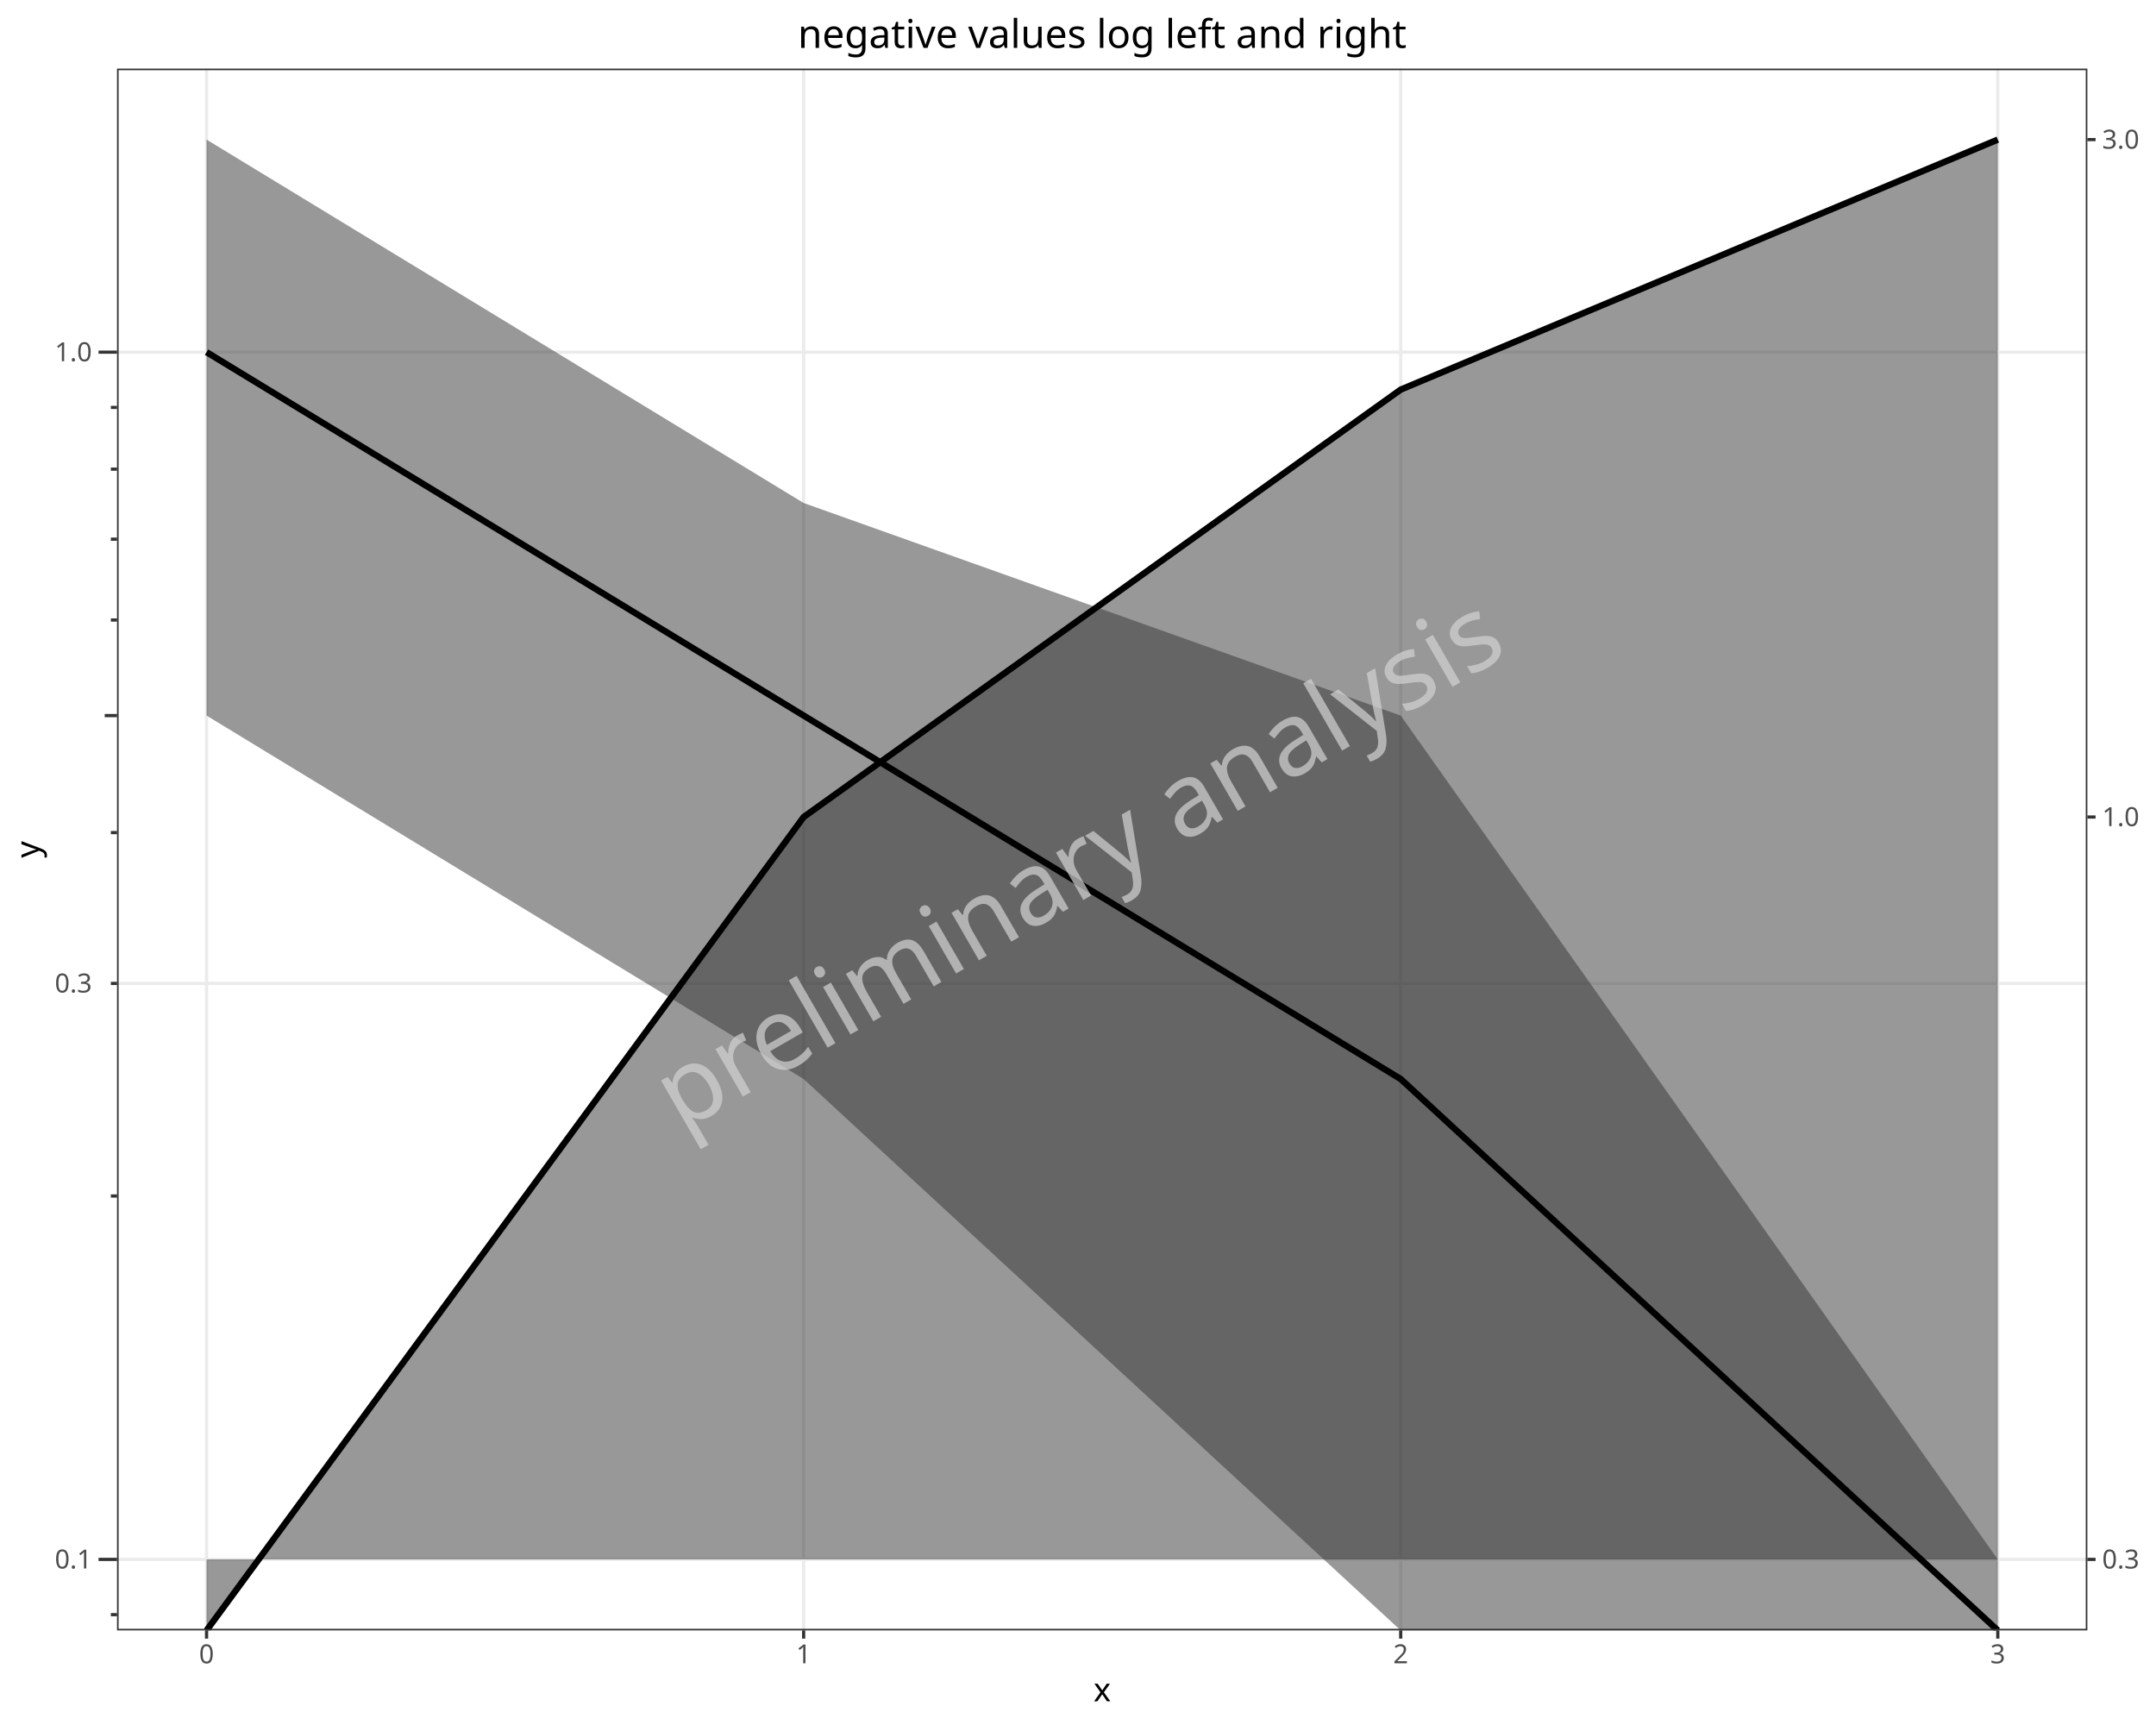
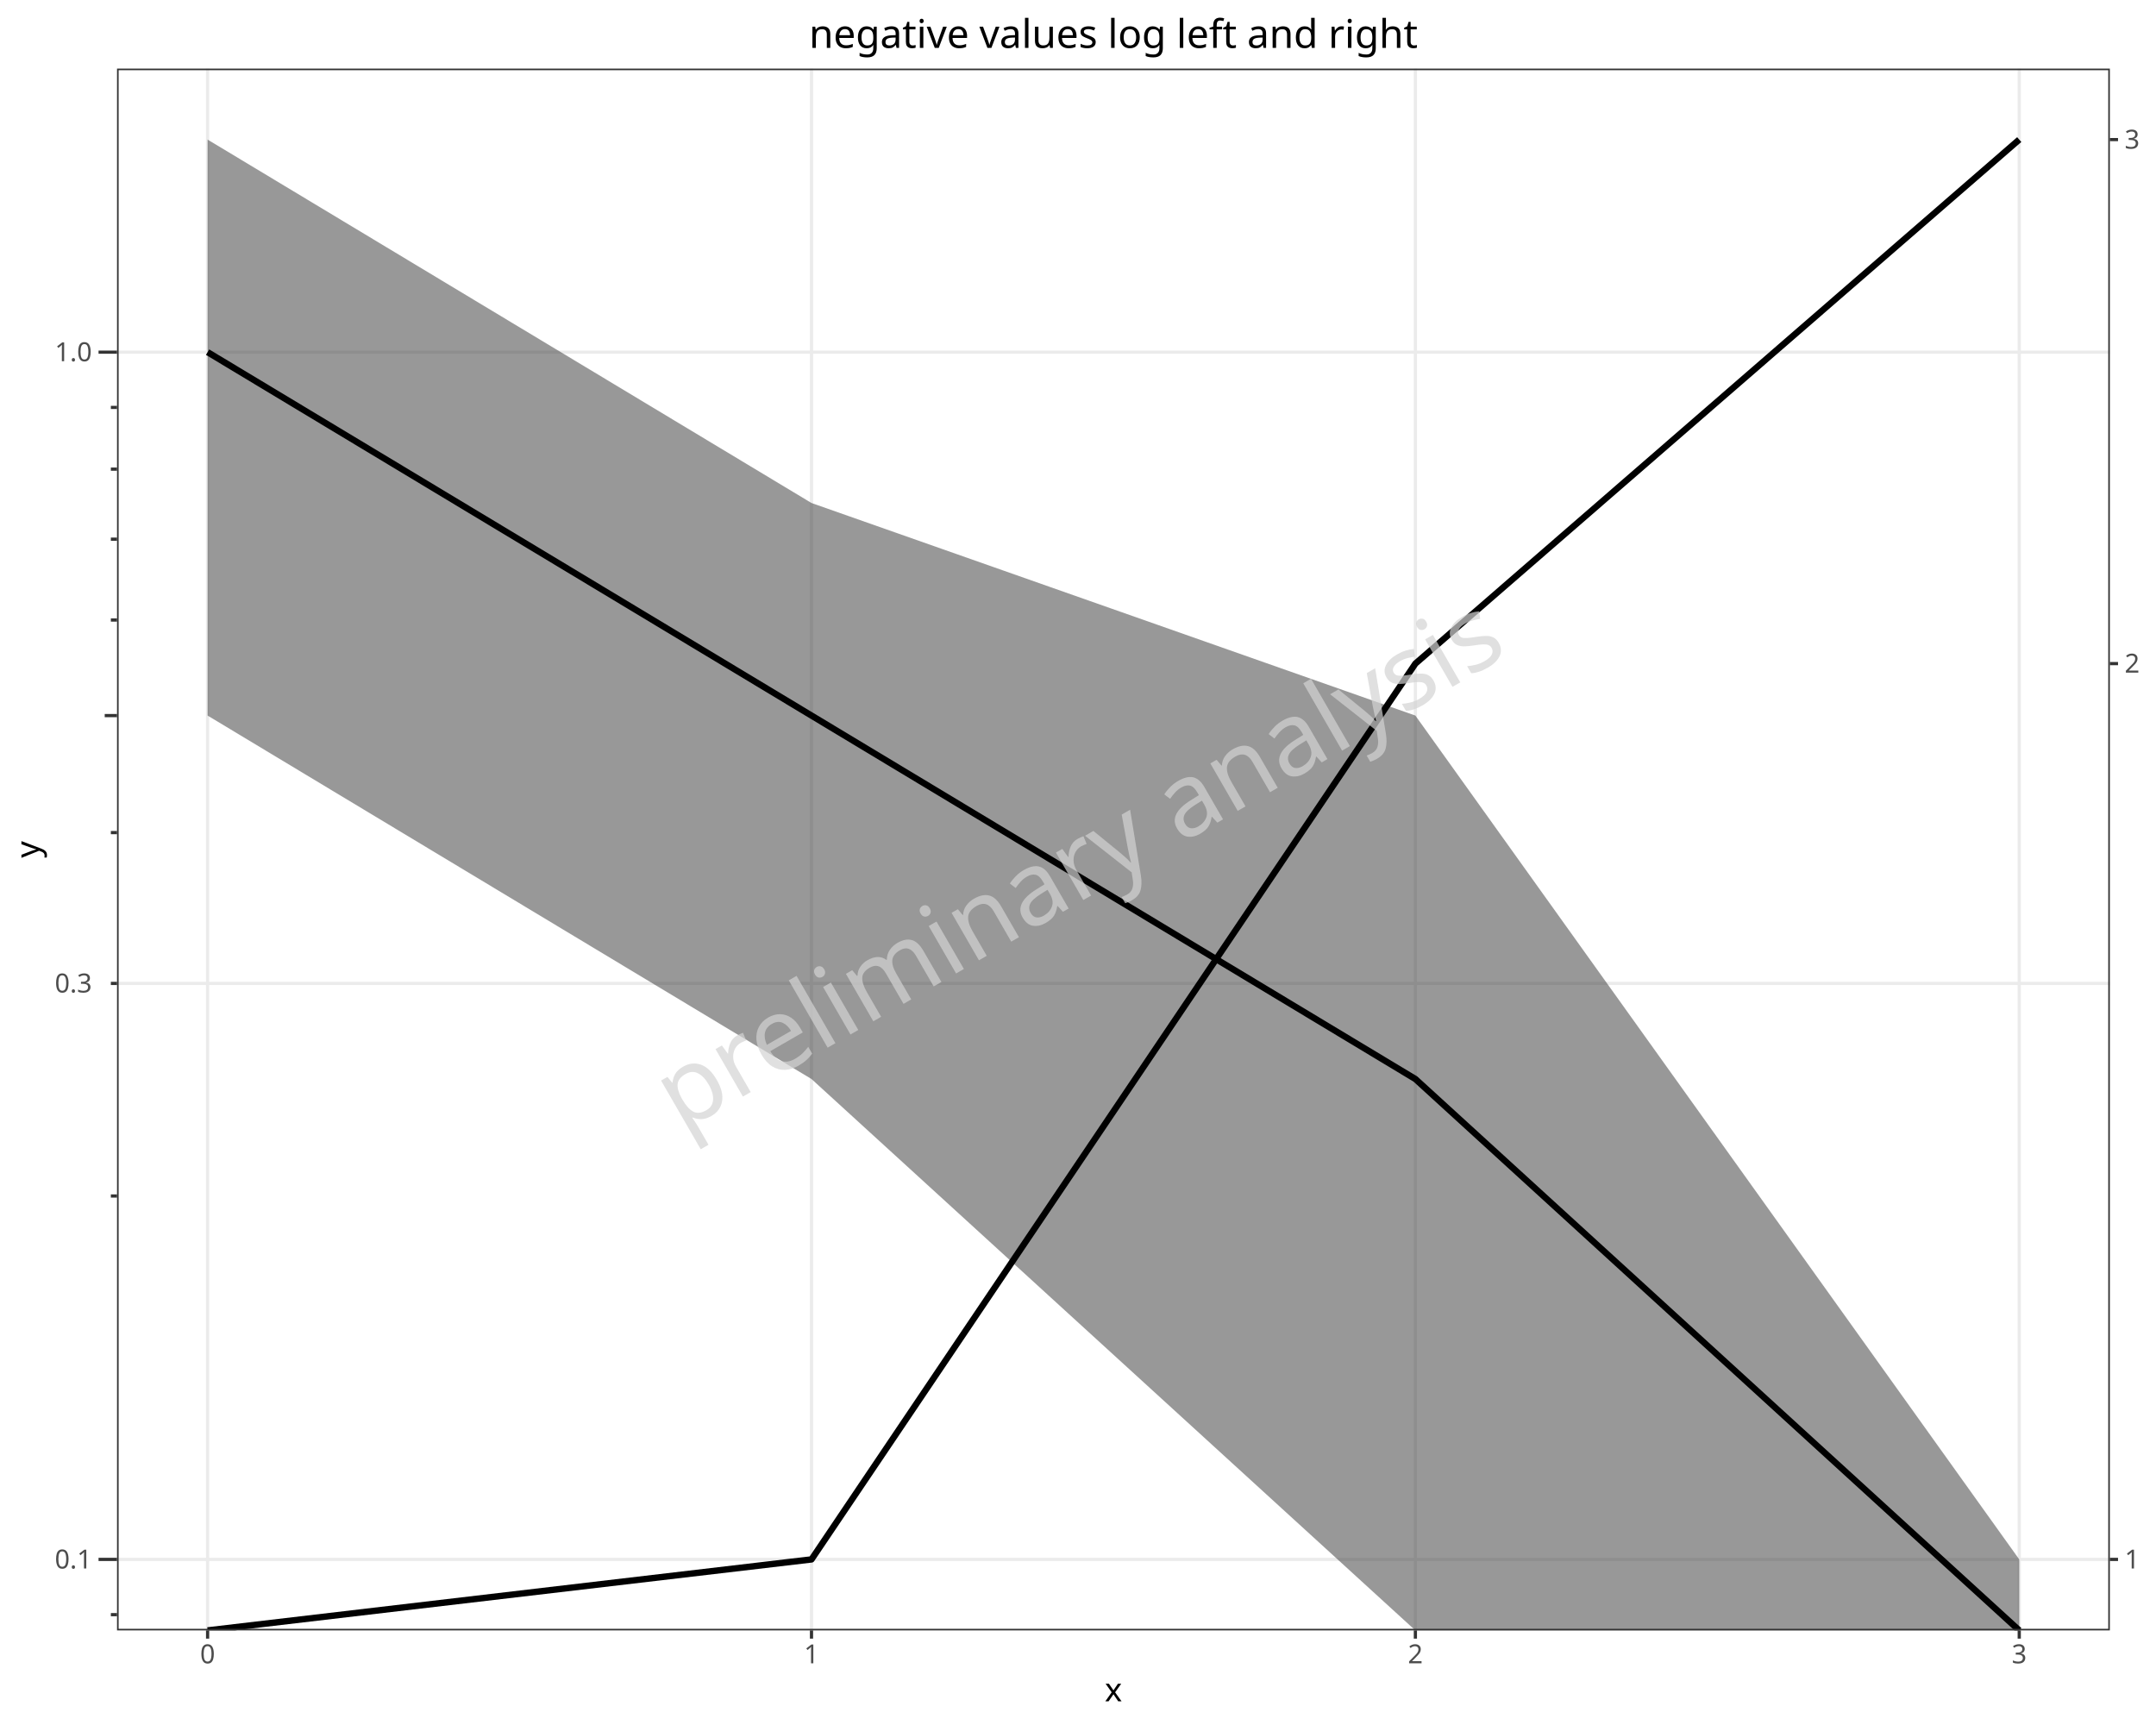
<svg xmlns="http://www.w3.org/2000/svg" class="svglite" data-engine-version="2.0" width="720.00pt" height="576.00pt" viewBox="0 0 720.00 576.00">
  <defs>
    <style type="text/css">
    .svglite line, .svglite polyline, .svglite polygon, .svglite path, .svglite rect, .svglite circle {
      fill: none;
      stroke: #000000;
      stroke-linecap: round;
      stroke-linejoin: round;
      stroke-miterlimit: 10.00;
    }
  </style>
  </defs>
  <rect width="100%" height="100%" style="stroke: none; fill: #FFFFFF;" />
  <defs>
    <clipPath id="cpMC4wMHw3MjAuMDB8MC4wMHw1NzYuMDA=">
      <rect x="0.00" y="0.00" width="720.00" height="576.00" />
    </clipPath>
  </defs>
  <g clip-path="url(#cpMC4wMHw3MjAuMDB8MC4wMHw1NzYuMDA=)">
    <rect x="0" y="0.00" width="720.00" height="576.00" style="stroke-width: 1.07; stroke: #FFFFFF; fill: #FFFFFF;" />
  </g>
  <defs>
-     <clipPath id="cpMzkuMDh8Njk3LjA4fDIyLjkwfDU0NC40Mg==">
-       <rect x="39.08" y="22.90" width="658.00" height="521.51" />
+     <clipPath id="cpMzkuMDh8NzA0LjU5fDIyLjkwfDU0NC40Mg==">
+       <rect x="39.08" y="22.90" width="665.51" height="521.51" />
    </clipPath>
  </defs>
-   <g clip-path="url(#cpMzkuMDh8Njk3LjA4fDIyLjkwfDU0NC40Mg==)">
-     <rect x="39.08" y="22.90" width="658.00" height="521.51" style="stroke-width: 1.07; stroke: none; fill: #FFFFFF;" />
-     <polyline points="39.08,520.71 697.08,520.71 " style="stroke-width: 1.07; stroke: #EBEBEB; stroke-linecap: butt;" />
-     <polyline points="39.08,328.38 697.08,328.38 " style="stroke-width: 1.07; stroke: #EBEBEB; stroke-linecap: butt;" />
-     <polyline points="39.08,117.59 697.08,117.59 " style="stroke-width: 1.07; stroke: #EBEBEB; stroke-linecap: butt;" />
-     <polyline points="68.98,544.42 68.98,22.90 " style="stroke-width: 1.07; stroke: #EBEBEB; stroke-linecap: butt;" />
-     <polyline points="268.38,544.42 268.38,22.90 " style="stroke-width: 1.07; stroke: #EBEBEB; stroke-linecap: butt;" />
-     <polyline points="467.77,544.42 467.77,22.90 " style="stroke-width: 1.07; stroke: #EBEBEB; stroke-linecap: butt;" />
-     <polyline points="667.17,544.42 667.17,22.90 " style="stroke-width: 1.07; stroke: #EBEBEB; stroke-linecap: butt;" />
-     <polygon points="68.98,46.61 268.38,167.96 467.77,238.94 667.17,520.71 667.17,544.42 467.77,544.42 268.38,360.30 68.98,238.94 " style="stroke-width: 0.00; stroke: none; stroke-linecap: butt; fill: #333333; fill-opacity: 0.50;" />
-     <polyline points="68.98,46.61 268.38,167.96 467.77,238.94 667.17,520.71 " style="stroke-width: 1.07; stroke: none; stroke-linecap: butt;" />
-     <polyline points="667.17,544.42 467.77,544.42 268.38,360.30 68.98,238.94 " style="stroke-width: 1.07; stroke: none; stroke-linecap: butt;" />
-     <polygon points="68.98,520.71 268.38,520.71 467.77,520.71 667.17,520.71 667.17,46.61 467.77,130.09 268.38,272.81 68.98,544.42 " style="stroke-width: 0.00; stroke: none; stroke-linecap: butt; fill: #333333; fill-opacity: 0.50;" />
-     <polyline points="68.98,520.71 268.38,520.71 467.77,520.71 667.17,520.71 " style="stroke-width: 1.07; stroke: none; stroke-linecap: butt;" />
-     <polyline points="667.17,46.61 467.77,130.09 268.38,272.81 68.98,544.42 " style="stroke-width: 1.07; stroke: none; stroke-linecap: butt;" />
-     <polyline points="68.98,117.59 268.38,238.94 467.77,360.30 667.17,544.42 " style="stroke-width: 2.13; stroke-linecap: butt;" />
-     <polyline points="68.98,544.42 268.38,272.81 467.77,130.09 667.17,46.61 " style="stroke-width: 2.13; stroke-linecap: butt;" />
-     <rect x="39.08" y="22.90" width="658.00" height="521.51" style="stroke-width: 1.07; stroke: #333333;" />
+   <g clip-path="url(#cpMzkuMDh8NzA0LjU5fDIyLjkwfDU0NC40Mg==)">
+     <rect x="39.08" y="22.90" width="665.51" height="521.51" style="stroke-width: 1.07; stroke: none; fill: #FFFFFF;" />
+     <polyline points="39.08,520.71 704.59,520.71 " style="stroke-width: 1.07; stroke: #EBEBEB; stroke-linecap: butt;" />
+     <polyline points="39.08,328.38 704.59,328.38 " style="stroke-width: 1.07; stroke: #EBEBEB; stroke-linecap: butt;" />
+     <polyline points="39.08,117.59 704.59,117.59 " style="stroke-width: 1.07; stroke: #EBEBEB; stroke-linecap: butt;" />
+     <polyline points="69.33,544.42 69.33,22.90 " style="stroke-width: 1.07; stroke: #EBEBEB; stroke-linecap: butt;" />
+     <polyline points="271.00,544.42 271.00,22.90 " style="stroke-width: 1.07; stroke: #EBEBEB; stroke-linecap: butt;" />
+     <polyline points="472.67,544.42 472.67,22.90 " style="stroke-width: 1.07; stroke: #EBEBEB; stroke-linecap: butt;" />
+     <polyline points="674.33,544.42 674.33,22.90 " style="stroke-width: 1.07; stroke: #EBEBEB; stroke-linecap: butt;" />
+     <polygon points="69.33,46.61 271.00,167.96 472.67,238.94 674.33,520.71 674.33,544.42 472.67,544.42 271.00,360.30 69.33,238.94 " style="stroke-width: 0.00; stroke: none; stroke-linecap: butt; fill: #333333; fill-opacity: 0.50;" />
+     <polyline points="69.33,46.61 271.00,167.96 472.67,238.94 674.33,520.71 " style="stroke-width: 1.07; stroke: none; stroke-linecap: butt;" />
+     <polyline points="674.33,544.42 472.67,544.42 271.00,360.30 69.33,238.94 " style="stroke-width: 1.07; stroke: none; stroke-linecap: butt;" />
+     <polygon points="69.33,544.42 271.00,520.71 472.67,221.59 674.33,46.61 674.33,46.61 472.67,221.59 271.00,520.71 69.33,544.42 " style="stroke-width: 0.00; stroke: none; stroke-linecap: butt; fill: #333333; fill-opacity: 0.50;" />
+     <polyline points="69.33,544.42 271.00,520.71 472.67,221.59 674.33,46.61 " style="stroke-width: 1.07; stroke: none; stroke-linecap: butt;" />
+     <polyline points="674.33,46.61 472.67,221.59 271.00,520.71 69.33,544.42 " style="stroke-width: 1.07; stroke: none; stroke-linecap: butt;" />
+     <polyline points="69.33,117.59 271.00,238.94 472.67,360.30 674.33,544.42 " style="stroke-width: 2.13; stroke-linecap: butt;" />
+     <polyline points="69.33,544.42 271.00,520.71 472.67,221.59 674.33,46.61 " style="stroke-width: 2.13; stroke-linecap: butt;" />
+     <rect x="39.08" y="22.90" width="665.51" height="521.51" style="stroke-width: 1.07; stroke: #333333;" />
  </g>
  <g clip-path="url(#cpMC4wMHw3MjAuMDB8MC4wMHw1NzYuMDA=)">
    <text x="30.72" y="523.74" text-anchor="end" style="font-size: 8.80px; fill: #4D4D4D; font-family: sans;" textLength="12.23px" lengthAdjust="spacingAndGlyphs">0.1</text>
    <text x="30.72" y="331.40" text-anchor="end" style="font-size: 8.80px; fill: #4D4D4D; font-family: sans;" textLength="12.23px" lengthAdjust="spacingAndGlyphs">0.3</text>
    <text x="30.72" y="120.62" text-anchor="end" style="font-size: 8.80px; fill: #4D4D4D; font-family: sans;" textLength="12.23px" lengthAdjust="spacingAndGlyphs">1.0</text>
    <polyline points="32.91,520.71 39.08,520.71 " style="stroke-width: 1.07; stroke: #333333; stroke-linecap: butt;" />
    <polyline points="32.91,117.59 39.08,117.59 " style="stroke-width: 1.07; stroke: #333333; stroke-linecap: butt;" />
    <polyline points="34.97,238.94 39.08,238.94 " style="stroke-width: 1.07; stroke: #333333; stroke-linecap: butt;" />
    <polyline points="37.02,539.16 39.08,539.16 " style="stroke-width: 1.07; stroke: #333333; stroke-linecap: butt;" />
    <polyline points="37.02,399.36 39.08,399.36 " style="stroke-width: 1.07; stroke: #333333; stroke-linecap: butt;" />
    <polyline points="37.02,328.38 39.08,328.38 " style="stroke-width: 1.07; stroke: #333333; stroke-linecap: butt;" />
    <polyline points="37.02,278.01 39.08,278.01 " style="stroke-width: 1.07; stroke: #333333; stroke-linecap: butt;" />
    <polyline points="37.02,207.03 39.08,207.03 " style="stroke-width: 1.07; stroke: #333333; stroke-linecap: butt;" />
    <polyline points="37.02,180.04 39.08,180.04 " style="stroke-width: 1.07; stroke: #333333; stroke-linecap: butt;" />
    <polyline points="37.02,156.66 39.08,156.66 " style="stroke-width: 1.07; stroke: #333333; stroke-linecap: butt;" />
    <polyline points="37.02,136.04 39.08,136.04 " style="stroke-width: 1.07; stroke: #333333; stroke-linecap: butt;" />
-     <polyline points="699.82,520.71 697.08,520.71 " style="stroke-width: 1.07; stroke: #333333; stroke-linecap: butt;" />
-     <polyline points="699.82,272.81 697.08,272.81 " style="stroke-width: 1.07; stroke: #333333; stroke-linecap: butt;" />
-     <polyline points="699.82,46.61 697.08,46.61 " style="stroke-width: 1.07; stroke: #333333; stroke-linecap: butt;" />
-     <text x="702.01" y="523.74" style="font-size: 8.80px; fill: #4D4D4D; font-family: sans;" textLength="12.23px" lengthAdjust="spacingAndGlyphs">0.3</text>
-     <text x="702.01" y="275.84" style="font-size: 8.80px; fill: #4D4D4D; font-family: sans;" textLength="12.23px" lengthAdjust="spacingAndGlyphs">1.0</text>
-     <text x="702.01" y="49.64" style="font-size: 8.80px; fill: #4D4D4D; font-family: sans;" textLength="12.23px" lengthAdjust="spacingAndGlyphs">3.0</text>
-     <polyline points="68.98,547.16 68.98,544.42 " style="stroke-width: 1.07; stroke: #333333; stroke-linecap: butt;" />
-     <polyline points="268.38,547.16 268.38,544.42 " style="stroke-width: 1.07; stroke: #333333; stroke-linecap: butt;" />
-     <polyline points="467.77,547.16 467.77,544.42 " style="stroke-width: 1.07; stroke: #333333; stroke-linecap: butt;" />
-     <polyline points="667.17,547.16 667.17,544.42 " style="stroke-width: 1.07; stroke: #333333; stroke-linecap: butt;" />
-     <text x="68.98" y="555.40" text-anchor="middle" style="font-size: 8.80px; fill: #4D4D4D; font-family: sans;" textLength="4.89px" lengthAdjust="spacingAndGlyphs">0</text>
-     <text x="268.38" y="555.40" text-anchor="middle" style="font-size: 8.80px; fill: #4D4D4D; font-family: sans;" textLength="4.89px" lengthAdjust="spacingAndGlyphs">1</text>
-     <text x="467.77" y="555.40" text-anchor="middle" style="font-size: 8.80px; fill: #4D4D4D; font-family: sans;" textLength="4.89px" lengthAdjust="spacingAndGlyphs">2</text>
-     <text x="667.17" y="555.40" text-anchor="middle" style="font-size: 8.80px; fill: #4D4D4D; font-family: sans;" textLength="4.89px" lengthAdjust="spacingAndGlyphs">3</text>
-     <text x="368.08" y="568.10" text-anchor="middle" style="font-size: 11.00px; font-family: sans;" textLength="5.50px" lengthAdjust="spacingAndGlyphs">x</text>
+     <polyline points="707.32,520.71 704.59,520.71 " style="stroke-width: 1.07; stroke: #333333; stroke-linecap: butt;" />
+     <polyline points="707.32,221.59 704.59,221.59 " style="stroke-width: 1.07; stroke: #333333; stroke-linecap: butt;" />
+     <polyline points="707.32,46.61 704.59,46.61 " style="stroke-width: 1.07; stroke: #333333; stroke-linecap: butt;" />
+     <text x="709.52" y="523.74" style="font-size: 8.80px; fill: #4D4D4D; font-family: sans;" textLength="4.89px" lengthAdjust="spacingAndGlyphs">1</text>
+     <text x="709.52" y="224.61" style="font-size: 8.80px; fill: #4D4D4D; font-family: sans;" textLength="4.89px" lengthAdjust="spacingAndGlyphs">2</text>
+     <text x="709.52" y="49.64" style="font-size: 8.80px; fill: #4D4D4D; font-family: sans;" textLength="4.89px" lengthAdjust="spacingAndGlyphs">3</text>
+     <polyline points="69.33,547.16 69.33,544.42 " style="stroke-width: 1.07; stroke: #333333; stroke-linecap: butt;" />
+     <polyline points="271.00,547.16 271.00,544.42 " style="stroke-width: 1.07; stroke: #333333; stroke-linecap: butt;" />
+     <polyline points="472.67,547.16 472.67,544.42 " style="stroke-width: 1.07; stroke: #333333; stroke-linecap: butt;" />
+     <polyline points="674.33,547.16 674.33,544.42 " style="stroke-width: 1.07; stroke: #333333; stroke-linecap: butt;" />
+     <text x="69.33" y="555.40" text-anchor="middle" style="font-size: 8.80px; fill: #4D4D4D; font-family: sans;" textLength="4.89px" lengthAdjust="spacingAndGlyphs">0</text>
+     <text x="271.00" y="555.40" text-anchor="middle" style="font-size: 8.80px; fill: #4D4D4D; font-family: sans;" textLength="4.89px" lengthAdjust="spacingAndGlyphs">1</text>
+     <text x="472.67" y="555.40" text-anchor="middle" style="font-size: 8.80px; fill: #4D4D4D; font-family: sans;" textLength="4.89px" lengthAdjust="spacingAndGlyphs">2</text>
+     <text x="674.33" y="555.40" text-anchor="middle" style="font-size: 8.80px; fill: #4D4D4D; font-family: sans;" textLength="4.89px" lengthAdjust="spacingAndGlyphs">3</text>
+     <text x="371.83" y="568.10" text-anchor="middle" style="font-size: 11.00px; font-family: sans;" textLength="5.50px" lengthAdjust="spacingAndGlyphs">x</text>
    <text transform="translate(13.05,283.66) rotate(-90)" text-anchor="middle" style="font-size: 11.00px; font-family: sans;" textLength="5.50px" lengthAdjust="spacingAndGlyphs">y</text>
-     <text x="368.08" y="15.99" text-anchor="middle" style="font-size: 13.20px; font-family: sans;" textLength="189.34px" lengthAdjust="spacingAndGlyphs">negative values log left and right</text>
+     <text x="371.83" y="15.99" text-anchor="middle" style="font-size: 13.20px; font-family: sans;" textLength="189.34px" lengthAdjust="spacingAndGlyphs">negative values log left and right</text>
    <text transform="translate(365.87,298.17) rotate(-30)" text-anchor="middle" style="font-size: 34.14px; fill: #D3D3D3; fill-opacity: 0.70; font-family: sans;" textLength="299.85px" lengthAdjust="spacingAndGlyphs">preliminary analysis</text>
  </g>
</svg>
